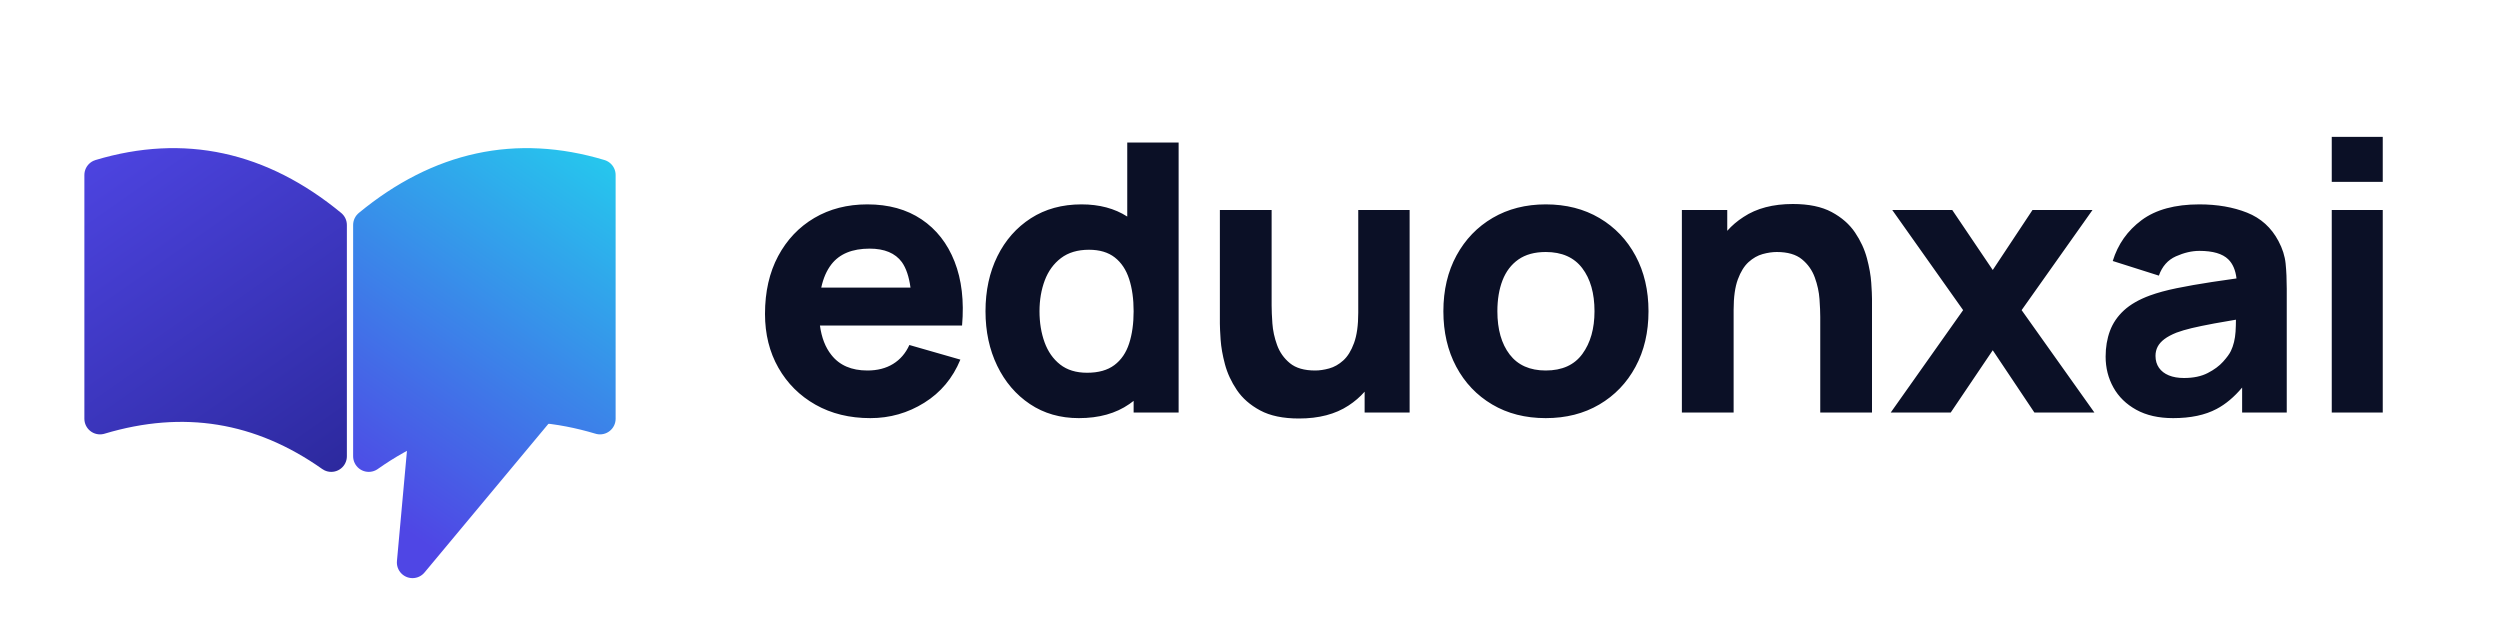
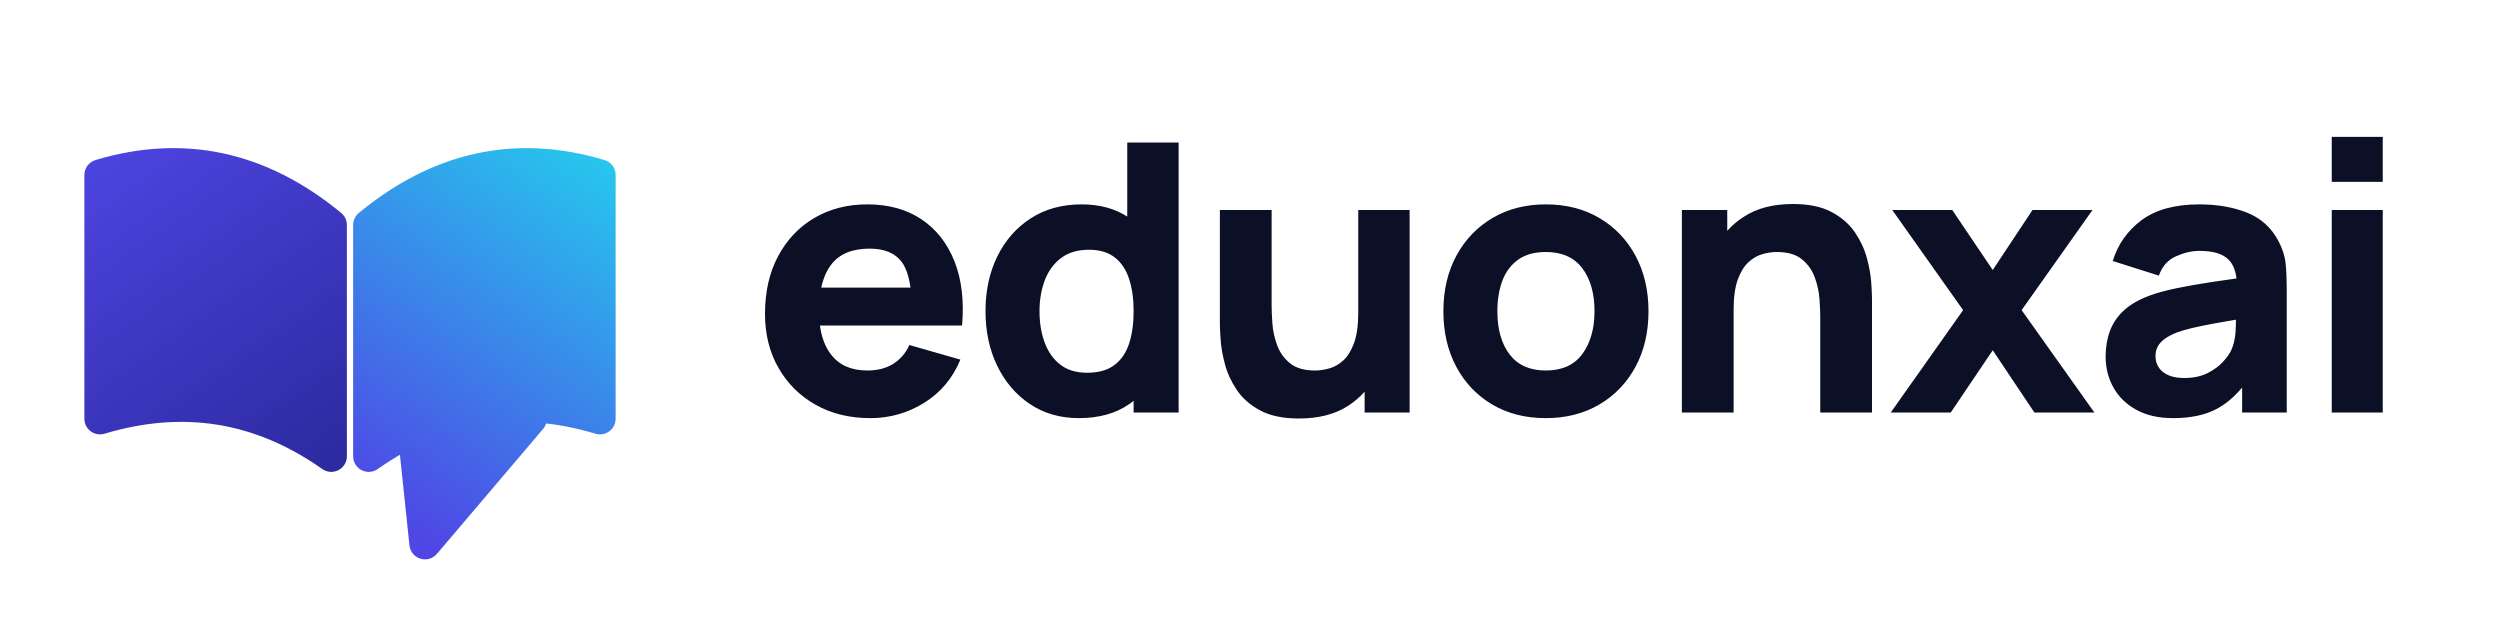
<svg xmlns="http://www.w3.org/2000/svg" viewBox="0 0 400 100" width="1200" height="300" role="img">
  <rect width="400" height="100" fill="#FFFFFF" />
  <g transform="translate(6 0)">
    <defs>
      <linearGradient id="lcl" x1="8" y1="20" x2="50" y2="80" gradientUnits="userSpaceOnUse">
        <stop offset="0" stop-color="#4F46E5" />
        <stop offset="1" stop-color="#2A2799" />
      </linearGradient>
      <linearGradient id="rcl" x1="52" y1="80" x2="94" y2="20" gradientUnits="userSpaceOnUse">
        <stop offset="0" stop-color="#4F46E5" />
        <stop offset="1" stop-color="#22D3EE" />
      </linearGradient>
    </defs>
    <g stroke-linejoin="round" stroke-width="5">
      <path d="M10 28 Q30 22 47 36 V73 Q30 61 10 67 Z" fill="url(#lcl)" stroke="url(#lcl)" />
      <path d="M90 28 Q70 22 53 36 V73 Q70 61 90 67 Z" fill="url(#rcl)" stroke="url(#rcl)" />
-       <path d="M62 68 L60 90 L80 66 Z" fill="url(#rcl)" stroke="url(#rcl)" />
+       <path d="M60 68 L62 87 L79 67 Z" fill="url(#rcl)" stroke="url(#rcl)" />
    </g>
  </g>
  <path d="M139.26 66.9Q134.28 66.9 130.485 64.755Q126.69 62.61 124.545 58.845Q122.4 55.08 122.4 50.22Q122.4 44.91 124.5 40.98Q126.6 37.05 130.29 34.875Q133.98 32.7 138.78 32.7Q143.88 32.7 147.45 35.1Q151.02 37.5 152.73 41.85Q154.44 46.2 153.93 52.08H131.19Q131.58 54.99 133.02 56.79Q134.97 59.28 138.78 59.28Q141.18 59.28 142.89 58.23Q144.6 57.18 145.5 55.2L153.66 57.54Q151.83 61.98 147.885 64.44Q143.94 66.9 139.26 66.9ZM145.68 46.02Q145.32 43.38 144.3 41.94Q142.71 39.78 139.14 39.78Q134.97 39.78 133.02 42.3Q131.88 43.77 131.4 46.02Z M172.62 66.9Q168.15 66.9 164.79 64.65Q161.43 62.4 159.555 58.53Q157.68 54.66 157.68 49.8Q157.68 44.85 159.585 40.995Q161.49 37.14 164.94 34.92Q168.39 32.7 173.04 32.7Q177.33 32.7 180.36 34.65V22.8H188.58V66.0H181.38V64.14Q181.05 64.41 180.69 64.65Q177.45 66.9 172.62 66.9ZM173.94 59.64Q176.67 59.64 178.305 58.41Q179.94 57.18 180.66 54.96Q181.38 52.74 181.38 49.8Q181.38 46.86 180.66 44.64Q179.94 42.42 178.365 41.19Q176.79 39.96 174.24 39.96Q171.51 39.96 169.755 41.295Q168.0 42.63 167.16 44.865Q166.32 47.1 166.32 49.8Q166.32 52.53 167.13 54.765Q167.94 57.0 169.62 58.32Q171.3 59.64 173.94 59.64Z M207.84 66.96Q204.03 66.96 201.63 65.67Q199.23 64.38 197.895 62.4Q196.56 60.42 195.99 58.275Q195.42 56.13 195.3 54.36Q195.18 52.59 195.18 51.78V33.6H203.46V48.9Q203.46 50.01 203.58 51.735Q203.7 53.46 204.33 55.2Q204.96 56.94 206.385 58.11Q207.81 59.28 210.42 59.28Q211.47 59.28 212.67 58.95Q213.87 58.62 214.92 57.675Q215.97 56.73 216.645 54.885Q217.32 53.04 217.32 50.04V33.6H225.54V66.0H218.34V62.67Q217.23 63.93 215.76 64.89Q212.61 66.96 207.84 66.96Z M247.32 66.9Q242.43 66.9 238.74 64.71Q235.05 62.52 232.995 58.665Q230.94 54.81 230.94 49.8Q230.94 44.73 233.04 40.875Q235.14 37.02 238.83 34.86Q242.52 32.7 247.32 32.7Q252.21 32.7 255.915 34.89Q259.62 37.08 261.69 40.935Q263.76 44.79 263.76 49.8Q263.76 54.84 261.675 58.695Q259.59 62.55 255.885 64.725Q252.18 66.9 247.32 66.9ZM247.32 59.28Q251.25 59.28 253.185 56.625Q255.12 53.97 255.12 49.8Q255.12 45.48 253.155 42.9Q251.19 40.32 247.32 40.32Q244.65 40.32 242.94 41.52Q241.23 42.72 240.405 44.85Q239.58 46.98 239.58 49.8Q239.58 54.15 241.545 56.715Q243.51 59.28 247.32 59.28Z M291.24 66.0V50.7Q291.24 49.59 291.12 47.865Q291.0 46.14 290.37 44.4Q289.74 42.66 288.315 41.49Q286.89 40.32 284.28 40.32Q283.23 40.32 282.03 40.65Q280.83 40.98 279.78 41.925Q278.73 42.87 278.055 44.7Q277.38 46.53 277.38 49.56V66.0H269.1V33.6H276.36V36.93Q277.47 35.67 278.97 34.71Q282.09 32.64 286.86 32.64Q290.67 32.64 293.07 33.93Q295.47 35.22 296.805 37.2Q298.14 39.18 298.71 41.325Q299.28 43.47 299.4 45.24Q299.52 47.01 299.52 47.82V66.0Z M302.52 66.0 314.1 49.62 302.76 33.6H312.36L318.84 43.2L325.2 33.6H334.8L323.46 49.62L335.1 66.0H325.5L318.84 56.04L312.12 66.0Z M347.7 66.9Q344.22 66.9 341.805 65.565Q339.39 64.23 338.145 61.995Q336.9 59.76 336.9 57.06Q336.9 54.81 337.59 52.95Q338.28 51.09 339.825 49.665Q341.37 48.24 343.98 47.28Q345.78 46.62 348.27 46.11Q350.76 45.6 353.91 45.12Q355.77 44.85 357.84 44.55Q357.6 42.54 356.52 41.49Q355.14 40.14 351.9 40.14Q350.1 40.14 348.15 41.01Q346.2 41.88 345.42 44.1L338.04 41.76Q339.27 37.74 342.66 35.22Q346.05 32.7 351.9 32.7Q356.19 32.7 359.52 34.02Q362.85 35.34 364.56 38.58Q365.52 40.38 365.7 42.18Q365.88 43.98 365.88 46.2V66.0H358.74V62.01Q356.82 64.29 354.66 65.43Q351.9 66.9 347.7 66.9ZM349.44 60.48Q351.69 60.48 353.235 59.685Q354.78 58.89 355.695 57.87Q356.61 56.85 356.94 56.16Q357.57 54.84 357.69 53.07Q357.75 52.02 357.75 51.15Q355.74 51.51 354.3 51.75Q352.05 52.17 350.67 52.5Q349.29 52.83 348.24 53.22Q347.04 53.7 346.305 54.255Q345.57 54.81 345.225 55.47Q344.88 56.13 344.88 56.94Q344.88 58.05 345.435 58.845Q345.99 59.64 347.01 60.06Q348.03 60.48 349.44 60.48Z M373.08 29.1V21.9H381.24V29.1ZM373.08 66.0V33.6H381.24V66.0Z" fill="#0B1026" />
</svg>
